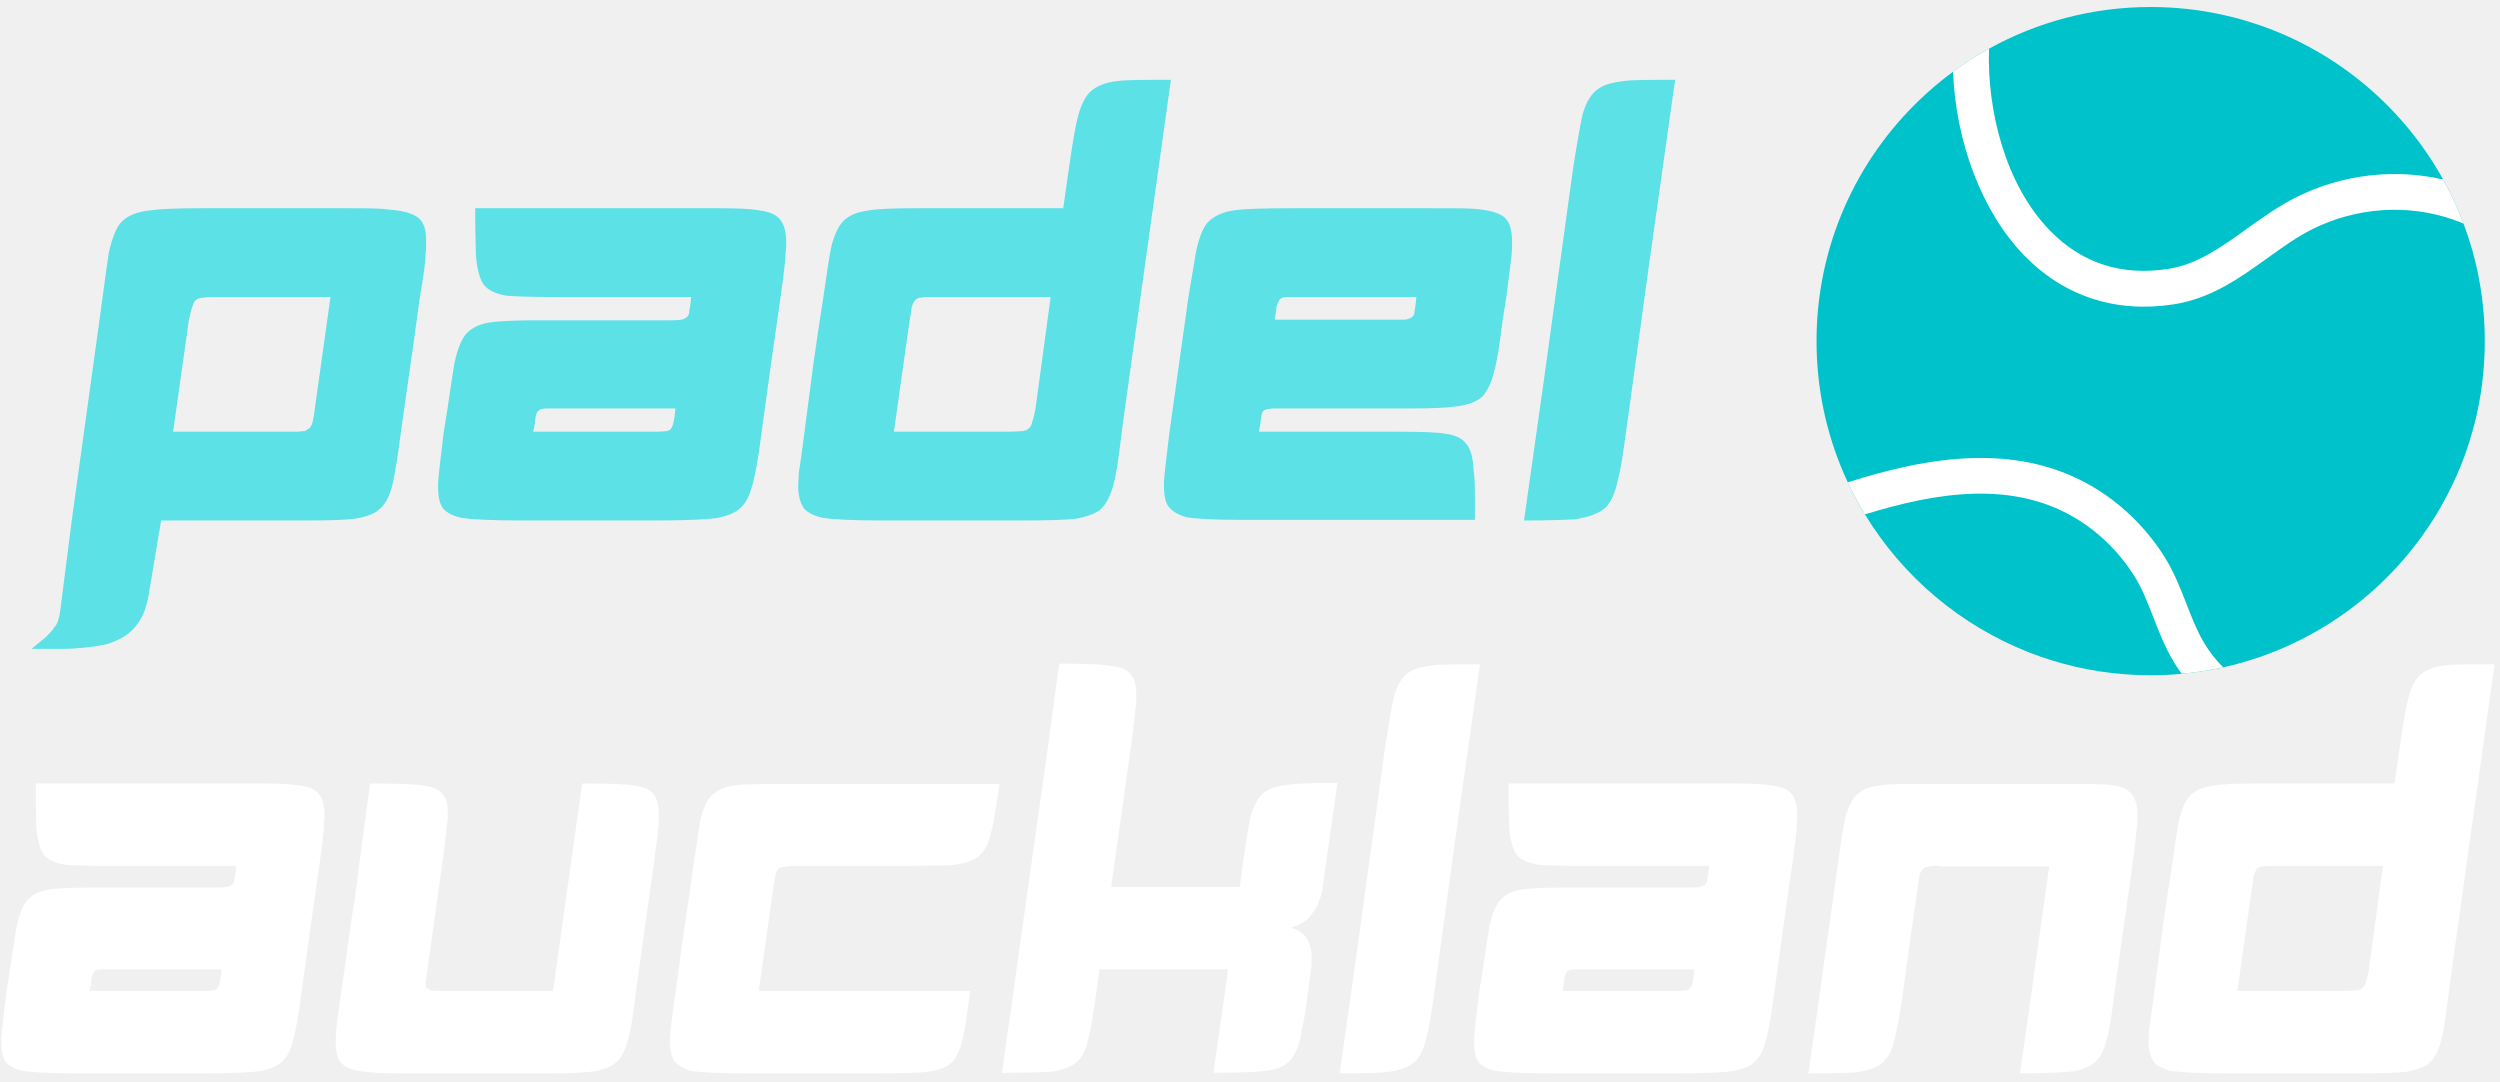
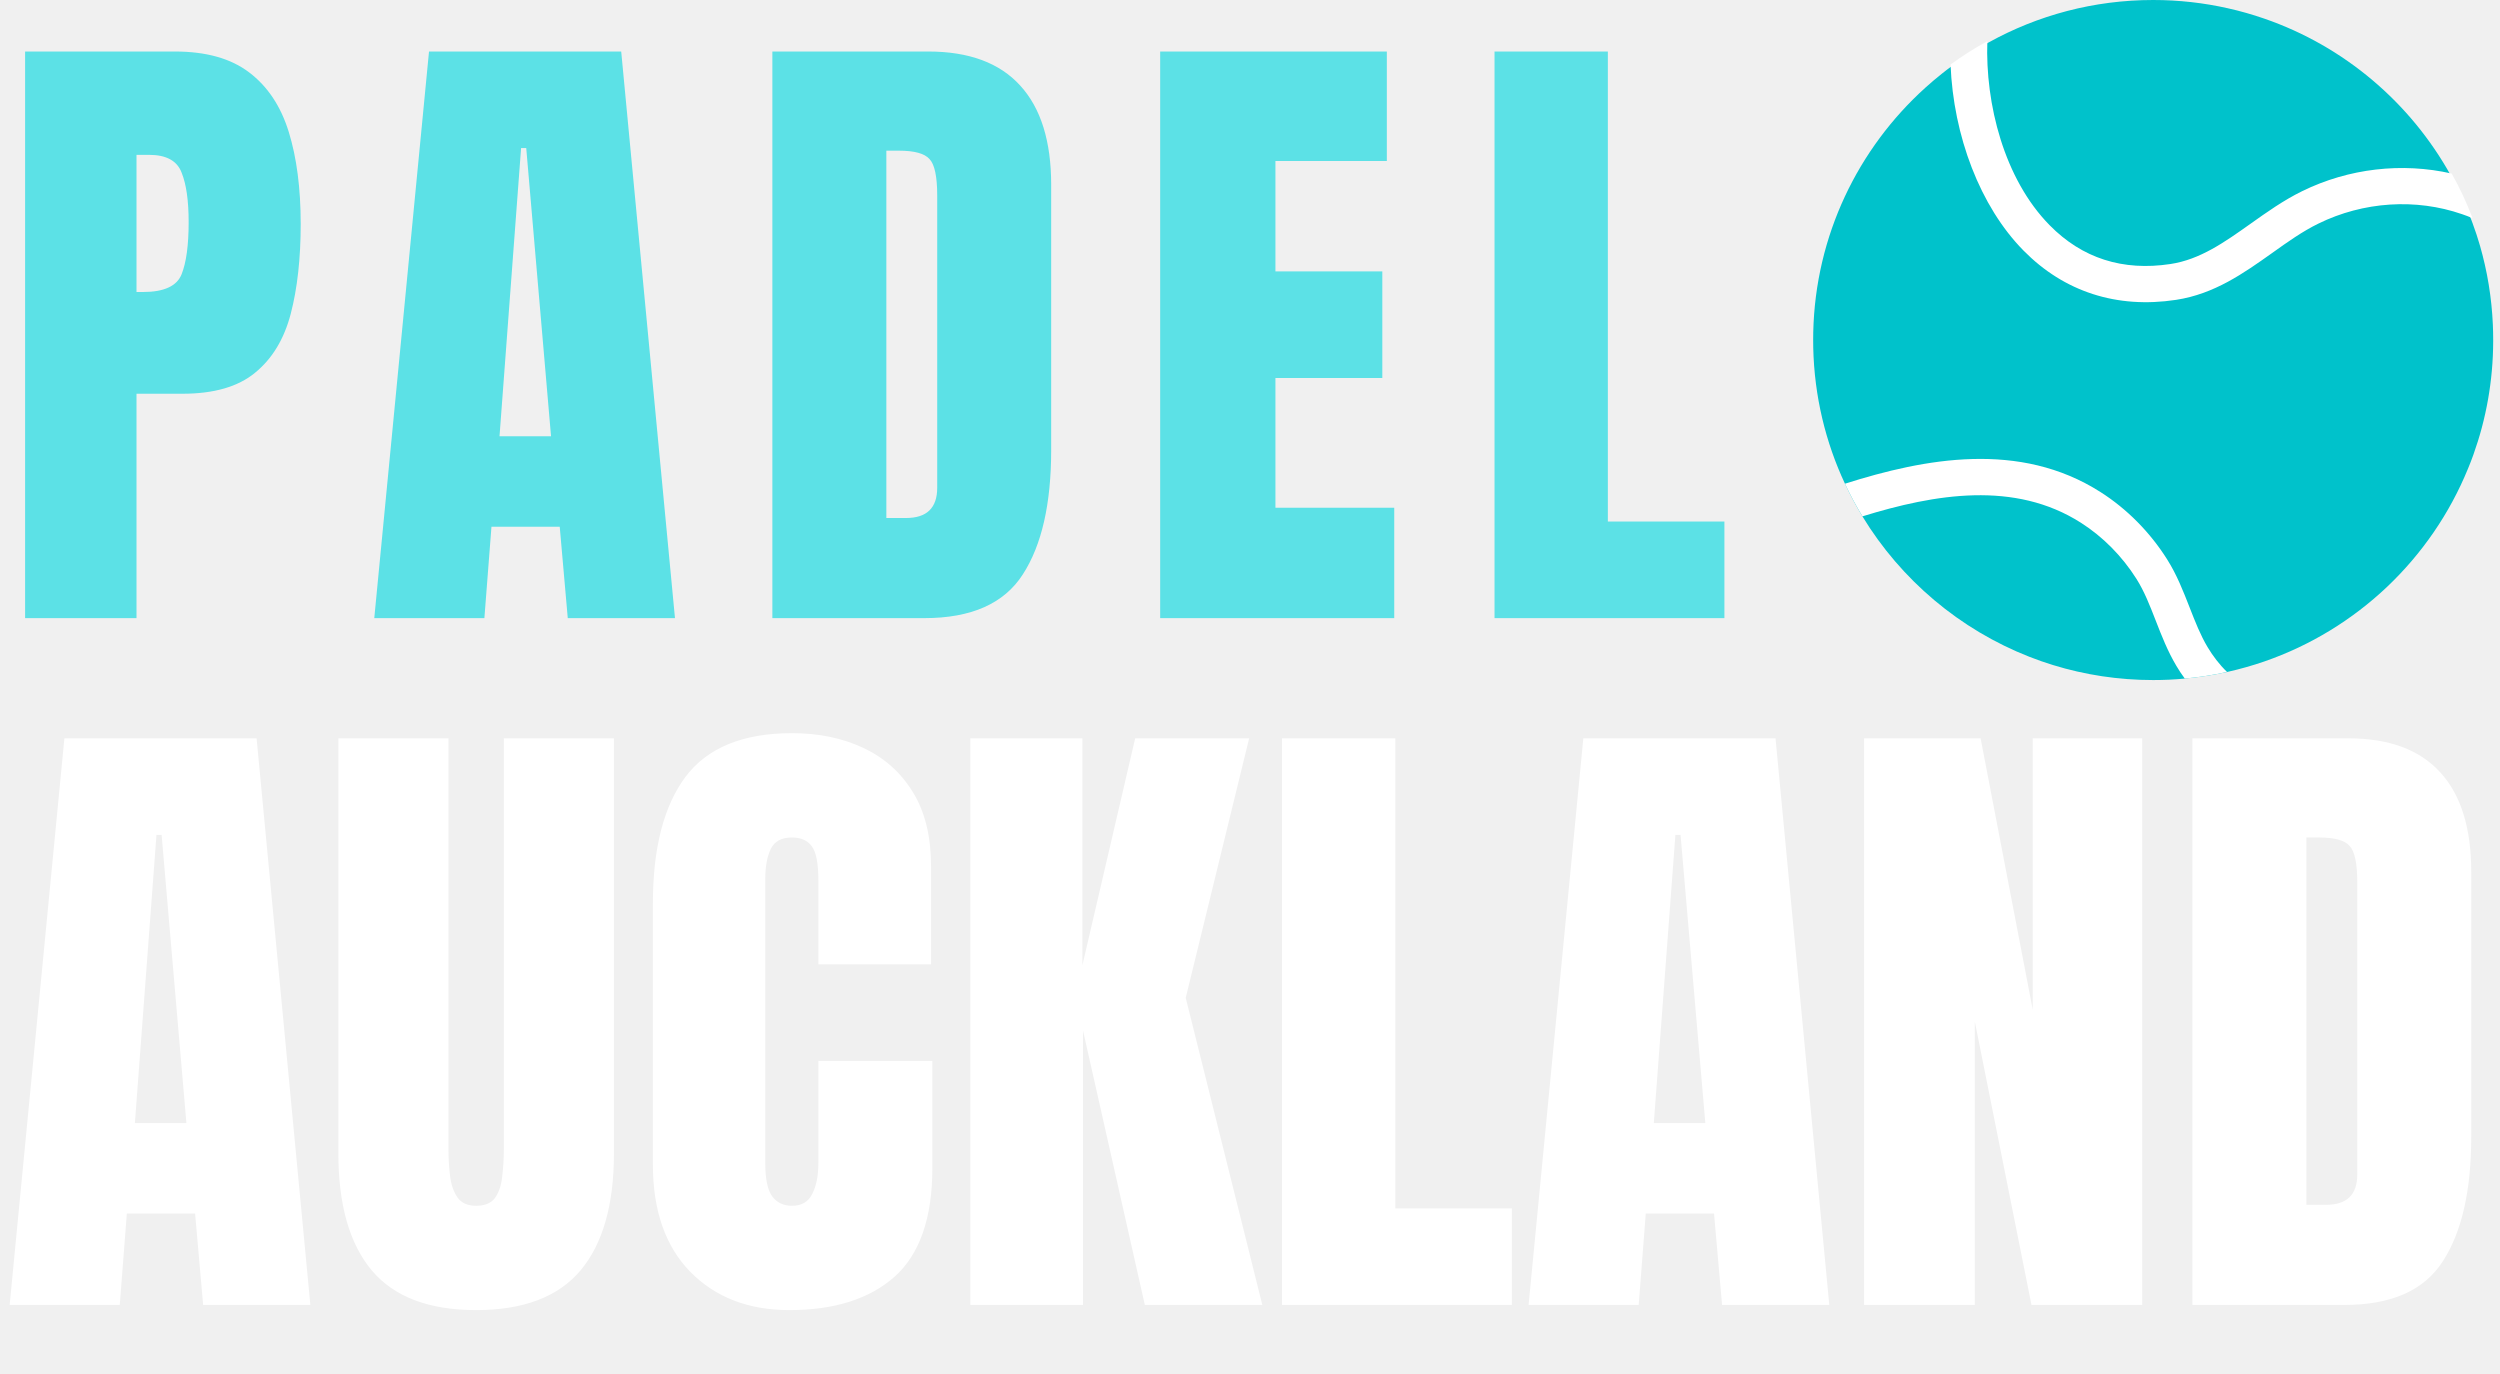
- <svg xmlns="http://www.w3.org/2000/svg" width="275" height="119" viewBox="0 0 275 119" fill="none">
-   <path d="M273.324 37.523C273.324 37.57 273.324 37.613 273.324 37.664C273.312 41.957 272.559 46.078 271.191 49.902C271.008 50.418 270.813 50.922 270.602 51.426C268.613 56.297 265.605 60.645 261.852 64.207C258.09 67.769 253.582 70.539 248.582 72.269C247.301 72.711 245.984 73.086 244.645 73.387C244.613 73.394 244.586 73.398 244.559 73.406C243.062 73.738 241.543 73.977 239.988 74.117C238.871 74.227 237.727 74.277 236.578 74.277C232.816 74.277 229.184 73.715 225.762 72.66C224.895 72.394 224.043 72.098 223.207 71.769C215.652 68.812 209.312 63.438 205.148 56.59C204.457 55.453 203.824 54.277 203.258 53.059C201.16 48.578 199.945 43.602 199.828 38.352C199.824 38.074 199.82 37.805 199.82 37.527C199.82 37.25 199.824 36.98 199.828 36.707C200.055 26.215 204.688 16.805 211.945 10.25C212.523 9.727 213.117 9.223 213.727 8.738C214.094 8.445 214.461 8.164 214.844 7.887C216.102 6.961 217.426 6.113 218.797 5.352C224.07 2.43 230.129 0.77 236.578 0.77C239.344 0.77 242.043 1.078 244.633 1.66C245.98 1.961 247.293 2.336 248.582 2.781C257.215 5.762 264.387 11.867 268.75 19.75C269.613 21.301 270.359 22.918 270.984 24.598C271.031 24.715 271.074 24.832 271.117 24.949V24.953C271.41 25.75 271.676 26.555 271.91 27.375C272.688 30.086 273.16 32.93 273.289 35.855C273.313 36.406 273.324 36.965 273.324 37.523Z" fill="#00C2CB" />
-   <path d="M220.699 67.055C221.457 67.055 221.457 65.871 220.699 65.871C219.941 65.871 219.938 67.055 220.699 67.055Z" fill="#00C2CB" />
-   <path d="M216.641 64.566C217.402 64.566 217.402 63.387 216.641 63.387C215.879 63.387 215.879 64.566 216.641 64.566Z" fill="#00C2CB" />
-   <path d="M220.305 62.34C221.066 62.34 221.066 61.16 220.305 61.16C219.547 61.16 219.547 62.34 220.305 62.34Z" fill="#00C2CB" />
-   <path d="M213.891 59.066C213.848 59.066 213.805 59.066 213.762 59.066C213.453 59.066 213.156 59.34 213.172 59.656C213.187 59.977 213.43 60.25 213.762 60.25C213.805 60.25 213.848 60.25 213.891 60.25C214.199 60.25 214.496 59.977 214.484 59.656C214.469 59.34 214.223 59.066 213.891 59.066Z" fill="#00C2CB" />
-   <path d="M217.426 58.547C218.188 58.547 218.188 57.363 217.426 57.363C216.668 57.363 216.664 58.547 217.426 58.547Z" fill="#00C2CB" />
-   <path d="M209.836 55.926C210.598 55.926 210.598 54.746 209.836 54.746C209.074 54.75 209.074 55.926 209.836 55.926Z" fill="#00C2CB" />
-   <path d="M205.906 52.656C206.668 52.656 206.668 51.477 205.906 51.477C205.148 51.477 205.148 52.656 205.906 52.656Z" fill="#00C2CB" />
-   <path d="M225.277 66.398C226.039 66.398 226.039 65.219 225.277 65.219C224.52 65.219 224.52 66.398 225.277 66.398Z" fill="#00C2CB" />
-   <path d="M223.578 69.406C224.34 69.406 224.34 68.227 223.578 68.227C222.816 68.231 222.816 69.406 223.578 69.406Z" fill="#00C2CB" />
-   <path d="M234.051 71.766C234.809 71.766 234.809 70.582 234.051 70.582C233.289 70.582 233.289 71.766 234.051 71.766Z" fill="#00C2CB" />
-   <path d="M239.547 71.109C240.309 71.109 240.309 69.93 239.547 69.93C238.785 69.93 238.785 71.109 239.547 71.109Z" fill="#00C2CB" />
-   <path d="M243.996 71.898C244.754 71.898 244.754 70.715 243.996 70.715C243.238 70.715 243.234 71.898 243.996 71.898Z" fill="#00C2CB" />
-   <path d="M209.637 58.609C209.637 58.652 209.637 58.695 209.637 58.738C209.637 59.047 209.906 59.344 210.227 59.328C210.547 59.316 210.816 59.07 210.816 58.738C210.816 58.695 210.816 58.652 210.816 58.609C210.816 58.301 210.547 58.004 210.227 58.02C209.906 58.031 209.637 58.277 209.637 58.609Z" fill="#00C2CB" />
-   <path d="M212.91 54.816C212.91 54.859 212.91 54.902 212.91 54.945C212.91 55.254 213.18 55.551 213.5 55.535C213.82 55.52 214.09 55.277 214.09 54.945C214.09 54.902 214.09 54.859 214.09 54.816C214.09 54.508 213.82 54.211 213.5 54.223C213.18 54.238 212.91 54.484 212.91 54.816Z" fill="#00C2CB" />
-   <path d="M203.812 48.336C204.574 48.336 204.574 47.156 203.812 47.156C203.055 47.156 203.055 48.336 203.812 48.336Z" fill="#00C2CB" />
-   <path d="M229.406 67.902C229.406 67.859 229.406 67.816 229.406 67.773C229.406 67.465 229.133 67.168 228.812 67.184C228.492 67.199 228.223 67.441 228.223 67.773C228.223 67.816 228.223 67.859 228.223 67.902C228.223 68.211 228.492 68.508 228.812 68.496C229.133 68.481 229.406 68.231 229.406 67.902Z" fill="#00C2CB" />
-   <path d="M270.984 24.598C270.617 24.438 270.242 24.293 269.867 24.164C264.879 22.414 259.242 22.789 254.41 25.184C252.688 26.035 251.09 27.184 249.41 28.398C246.363 30.582 243.219 32.844 239.09 33.48C232.723 34.457 227.047 32.602 222.684 28.117C218.008 23.324 215.137 15.629 214.836 7.887C216.098 6.957 217.418 6.109 218.793 5.352C218.559 12.152 220.59 20.328 225.5 25.367C228.992 28.957 233.359 30.371 238.488 29.582C241.684 29.098 244.316 27.203 247.109 25.199C248.852 23.949 250.652 22.652 252.664 21.656C257.672 19.176 263.406 18.516 268.746 19.746C269.609 21.301 270.359 22.918 270.984 24.598Z" fill="white" />
-   <path d="M244.555 73.402C243.062 73.734 241.539 73.977 239.988 74.117C239.656 73.668 239.352 73.207 239.082 72.75C238.137 71.164 237.484 69.488 236.855 67.871C236.219 66.234 235.617 64.688 234.762 63.336C233.211 60.883 231.137 58.785 228.754 57.27C221.598 52.711 213.004 54.156 205.145 56.582C204.453 55.445 203.82 54.27 203.254 53.055C211.93 50.305 222.145 48.391 230.867 53.949C233.734 55.773 236.23 58.297 238.082 61.234C239.141 62.91 239.836 64.707 240.516 66.441C241.117 67.977 241.68 69.43 242.461 70.731C243.02 71.664 243.73 72.606 244.555 73.402Z" fill="white" />
-   <path d="M16.342 65.495L17.724 57.253H33.861C36.424 57.253 38.154 57.183 39.123 57.046C40.369 56.839 41.267 56.491 41.822 55.937C42.517 55.316 43.002 54.276 43.279 52.819C43.486 51.851 43.763 50.12 44.107 47.487C45.287 39.249 45.978 34.331 46.185 32.671C46.603 30.316 46.81 28.792 46.81 27.96C46.877 27.409 46.877 26.991 46.877 26.648C46.877 25.816 46.81 25.124 46.533 24.636C46.115 23.667 44.803 23.183 42.654 23.046C41.822 22.905 40.232 22.905 37.877 22.905H22.295C19.596 22.905 17.724 22.976 16.756 23.112C15.095 23.253 13.916 23.737 13.224 24.569C12.74 25.191 12.322 26.23 11.978 27.753C11.838 28.585 11.631 30.179 11.287 32.671L10.939 35.233L7.892 57.253L6.646 67.019C6.576 67.569 6.506 67.917 6.439 68.124C6.369 68.401 6.228 68.749 5.955 69.026C5.814 69.304 5.537 69.577 5.123 69.995C4.845 70.272 4.291 70.687 3.459 71.378H6.783C7.752 71.378 8.584 71.312 9.275 71.241C10.384 71.101 11.287 71.034 12.049 70.757C12.877 70.48 13.502 70.132 13.986 69.788C14.748 69.234 15.303 68.472 15.717 67.64C15.994 67.019 16.201 66.323 16.342 65.495ZM19.041 47.487L20.771 35.233C20.912 34.538 21.049 34.054 21.119 33.847C21.256 33.433 21.326 33.226 21.463 33.085C21.674 32.878 22.017 32.741 22.435 32.741C22.713 32.671 23.197 32.671 23.959 32.671H36.353L34.623 44.995C34.553 45.62 34.482 46.034 34.412 46.312C34.346 46.659 34.205 46.937 33.998 47.144C33.861 47.214 33.721 47.28 33.513 47.421C33.377 47.421 33.166 47.421 32.888 47.487H19.041Z" fill="#5CE1E6" />
-   <path d="M79.079 22.905H52.278V24.085C52.278 25.886 52.349 27.269 52.349 28.101C52.485 29.624 52.763 30.663 53.181 31.284C53.665 31.909 54.493 32.323 55.743 32.53C56.571 32.601 58.302 32.671 60.798 32.671H76.032C75.962 33.433 75.892 33.917 75.821 34.194C75.821 34.472 75.755 34.679 75.614 34.816C75.478 34.956 75.27 35.093 74.993 35.163C74.853 35.163 74.439 35.233 73.884 35.233H59.411C56.849 35.233 55.048 35.3 54.079 35.441C52.903 35.577 52.001 35.995 51.38 36.616C50.825 37.171 50.341 38.28 49.993 39.941C49.856 40.773 49.579 42.433 49.231 44.929L48.817 47.487C48.47 50.261 48.263 52.128 48.192 53.097V53.515C48.192 54.62 48.333 55.382 48.747 55.937C49.161 56.421 49.856 56.769 50.825 56.976C51.794 57.116 53.942 57.253 57.267 57.253H72.29C75.755 57.253 77.97 57.116 78.939 56.976C79.907 56.769 80.669 56.491 81.224 56.077C81.849 55.593 82.333 54.831 82.61 53.858C82.954 52.89 83.372 50.812 83.786 47.487L84.755 40.425L85.864 32.671C86.212 30.179 86.419 28.515 86.419 27.683C86.489 27.269 86.489 26.991 86.489 26.714C86.489 25.261 86.142 24.292 85.45 23.808C85.032 23.46 84.341 23.253 83.372 23.112C82.54 22.976 81.087 22.905 79.079 22.905ZM60.657 44.929H74.298C74.231 45.691 74.161 46.175 74.091 46.452C74.024 46.726 73.954 47.003 73.814 47.144C73.747 47.28 73.606 47.351 73.329 47.421C73.192 47.421 72.774 47.487 72.224 47.487H58.649C58.79 46.937 58.856 46.519 58.856 46.312C58.927 45.757 58.997 45.413 59.134 45.273C59.274 45.136 59.411 44.995 59.618 44.995C59.759 44.929 60.103 44.929 60.657 44.929Z" fill="#5CE1E6" />
-   <path d="M117.579 18.542L116.954 22.905H100.821C98.188 22.905 96.321 22.976 95.352 23.183C94.243 23.323 93.341 23.737 92.79 24.292C92.235 24.847 91.817 25.745 91.473 26.991C91.266 27.894 90.989 29.761 90.571 32.671C90.294 34.331 89.95 36.757 89.466 40.081C89.047 43.405 88.704 45.827 88.497 47.487C88.219 49.706 88.008 51.159 87.872 51.991C87.872 52.546 87.801 53.097 87.801 53.515C87.801 54.62 88.079 55.452 88.497 56.007C88.911 56.421 89.602 56.769 90.571 56.976C91.544 57.116 93.618 57.253 96.805 57.253H112.317C115.43 57.253 117.508 57.183 118.477 57.046C119.516 56.839 120.278 56.562 120.833 56.214C121.594 55.659 122.149 54.62 122.497 53.237C122.774 52.335 123.048 50.398 123.395 47.487L123.743 44.929L128.798 8.78C125.821 8.78 123.88 8.78 122.911 8.917C121.594 9.058 120.626 9.472 120.001 10.026C119.45 10.511 118.965 11.409 118.618 12.659C118.34 13.628 117.993 15.566 117.579 18.542ZM102.758 32.671H115.571L113.907 44.929C113.77 45.62 113.7 46.034 113.563 46.312C113.493 46.726 113.356 47.003 113.145 47.144C113.008 47.28 112.801 47.351 112.524 47.421C112.247 47.421 111.692 47.487 110.723 47.487H98.329L100.059 35.233C100.196 34.538 100.266 34.054 100.266 33.847C100.407 33.433 100.473 33.226 100.614 33.085C100.751 32.878 101.028 32.741 101.305 32.741C101.583 32.671 102.067 32.671 102.758 32.671Z" fill="#5CE1E6" />
-   <path d="M142.162 22.905C138.975 22.905 136.897 22.976 135.928 23.112C134.682 23.253 133.713 23.667 133.022 24.292C132.397 24.847 131.912 26.023 131.565 27.683C131.428 28.515 131.151 30.108 130.737 32.601L128.658 47.421C128.311 50.191 128.104 51.991 128.033 52.96V53.444C128.033 54.413 128.174 55.105 128.451 55.593C128.865 56.214 129.557 56.628 130.526 56.905C131.498 57.046 133.299 57.183 136.069 57.183H162.244V56.077C162.244 53.999 162.244 52.612 162.104 51.784C162.033 50.261 161.756 49.288 161.205 48.737C160.787 48.183 160.026 47.835 158.92 47.698C158.158 47.558 156.424 47.487 153.725 47.487H138.49C138.631 46.726 138.697 46.241 138.697 46.034C138.768 45.62 138.838 45.343 138.975 45.202C139.115 45.066 139.322 44.995 139.529 44.995C139.737 44.929 140.084 44.929 140.569 44.929H155.112C157.533 44.929 159.197 44.858 160.096 44.718C161.483 44.581 162.451 44.167 163.072 43.612C163.627 42.987 164.112 42.019 164.389 40.702C164.666 39.804 164.944 38.003 165.291 35.233L165.705 32.601C165.983 30.386 166.19 28.933 166.26 28.171C166.33 27.546 166.33 27.062 166.33 26.648C166.33 25.261 166.053 24.292 165.358 23.808C164.807 23.39 163.768 23.112 162.244 22.976C161.412 22.905 159.748 22.905 157.256 22.905H142.162ZM142.299 32.671H155.803C155.733 33.433 155.662 33.987 155.596 34.265C155.596 34.538 155.526 34.679 155.389 34.816C155.248 34.956 154.971 35.093 154.557 35.163H140.221C140.362 34.331 140.428 33.847 140.428 33.64C140.569 33.362 140.639 33.155 140.705 33.015C140.846 32.878 140.983 32.741 141.123 32.741C141.26 32.671 141.678 32.671 142.299 32.671Z" fill="#5CE1E6" />
-   <path d="M184.262 8.78C181.493 8.78 179.552 8.78 178.583 8.917C177.477 9.058 176.575 9.265 175.954 9.679C175.122 10.163 174.497 11.136 174.083 12.589C173.876 13.487 173.528 15.429 173.044 18.476L169.79 42.089L167.641 57.253C170.411 57.253 172.282 57.183 173.18 57.116C174.845 56.905 176.02 56.421 176.716 55.73C177.266 55.105 177.684 54.136 177.962 52.819C178.239 51.851 178.512 50.12 178.86 47.558L181.286 29.901L184.262 8.78Z" fill="#5CE1E6" />
-   <path d="M28.816 86.183H3.938V87.277C3.938 88.945 4 90.234 4 91.004C4.129 92.418 4.387 93.382 4.773 93.961C5.223 94.539 5.992 94.925 7.152 95.117C7.922 95.183 9.527 95.246 11.844 95.246H25.988C25.922 95.953 25.859 96.406 25.793 96.66C25.793 96.918 25.73 97.113 25.602 97.242C25.473 97.367 25.281 97.496 25.023 97.562C24.895 97.562 24.508 97.625 23.996 97.625H10.559C8.18 97.625 6.508 97.691 5.609 97.82C4.516 97.949 3.68 98.332 3.102 98.91C2.586 99.425 2.137 100.453 1.812 101.996C1.688 102.769 1.43 104.312 1.105 106.625L0.723 109.004C0.398 111.578 0.207 113.312 0.145 114.215V114.597C0.145 115.629 0.27 116.336 0.656 116.847C1.043 117.3 1.688 117.621 2.586 117.812C3.484 117.941 5.48 118.07 8.566 118.07H22.516C25.73 118.07 27.789 117.941 28.688 117.812C29.586 117.621 30.293 117.363 30.809 116.976C31.387 116.527 31.836 115.82 32.094 114.922C32.418 114.019 32.801 112.09 33.188 109.004L34.09 102.449L35.117 95.246C35.438 92.933 35.633 91.39 35.633 90.617C35.695 90.234 35.695 89.976 35.695 89.718C35.695 88.367 35.375 87.468 34.73 87.019C34.344 86.695 33.703 86.504 32.801 86.375C32.031 86.246 30.68 86.183 28.816 86.183ZM11.715 106.625H24.379C24.316 107.332 24.25 107.785 24.188 108.043C24.125 108.297 24.059 108.554 23.93 108.683C23.867 108.812 23.738 108.875 23.48 108.941C23.352 108.941 22.965 109.004 22.453 109.004H9.852C9.98 108.492 10.043 108.105 10.043 107.914C10.109 107.398 10.172 107.078 10.301 106.949C10.43 106.82 10.559 106.691 10.75 106.691C10.879 106.625 11.199 106.625 11.715 106.625Z" fill="white" />
-   <path d="M40.711 86.183L39.488 95.246C39.359 96.406 39.101 98.461 38.586 101.675C38.136 104.828 37.816 107.269 37.558 109.004C37.238 111.062 37.042 112.543 36.98 113.312C36.98 113.761 36.917 114.215 36.917 114.597C36.917 115.371 37.042 116.011 37.238 116.527C37.625 117.172 38.332 117.621 39.488 117.812C40.324 117.941 41.8 118.07 43.988 118.07H60.961C63.211 118.07 64.754 117.941 65.589 117.812C66.812 117.554 67.71 117.105 68.226 116.398C68.609 115.82 68.996 114.922 69.254 113.699C69.445 112.863 69.703 111.32 69.96 109.004L71.89 95.246C72.21 92.867 72.406 91.324 72.468 90.554V89.718C72.468 88.82 72.339 88.109 72.082 87.66C71.761 87.019 71.054 86.566 69.898 86.441C69.062 86.246 67.132 86.183 64.046 86.183L62.761 95.246L60.832 109.004H48.937C48.101 109.004 47.589 109.004 47.332 108.941C47.136 108.812 47.011 108.75 46.882 108.621C46.882 108.492 46.816 108.234 46.816 107.976C46.882 107.718 46.945 107.332 47.011 106.691L48.617 95.246C48.937 92.804 49.132 91.324 49.132 90.812C49.261 90.297 49.261 89.847 49.261 89.461C49.261 88.562 49.132 87.918 48.808 87.531C48.425 86.89 47.589 86.504 46.238 86.375C45.402 86.246 43.539 86.183 40.711 86.183Z" fill="white" />
-   <path d="M85.778 86.246C83.461 86.246 81.856 86.246 80.953 86.375C79.797 86.504 78.961 86.89 78.383 87.402C77.805 87.918 77.356 88.882 77.031 90.234C76.903 91.004 76.649 92.675 76.262 95.246C76.195 95.761 75.942 97.691 75.426 101.16C74.91 104.57 74.59 107.207 74.332 109.004C73.945 111.578 73.754 113.25 73.692 114.148V114.597C73.692 115.5 73.883 116.207 74.141 116.656C74.528 117.172 75.168 117.554 76.07 117.812C76.969 117.941 78.961 118.07 82.047 118.07H96.449C99.086 118.07 100.82 118.008 101.656 117.941C102.942 117.812 103.906 117.492 104.484 117.043C105.129 116.527 105.578 115.629 105.836 114.468C106.094 113.57 106.348 111.769 106.734 109.004H83.461L85.07 97.625C85.199 96.984 85.262 96.531 85.262 96.34C85.391 95.953 85.52 95.699 85.649 95.57C85.778 95.441 85.969 95.375 86.227 95.375C86.484 95.246 87.125 95.246 88.028 95.246H99.535C101.977 95.246 103.586 95.183 104.422 95.183C105.965 95.054 107.121 94.668 107.762 94.09C108.344 93.574 108.793 92.675 109.051 91.453C109.305 90.554 109.563 88.82 109.949 86.246H85.778Z" fill="white" />
-   <path d="M116.504 73.004L115.286 82.066L114.708 86.183L113.418 95.246L113.098 97.562L111.813 106.625L111.493 109.004L110.208 118.008C113.036 118.008 114.899 117.941 115.797 117.879C117.215 117.621 118.176 117.172 118.758 116.527C119.27 115.883 119.59 114.984 119.848 113.699C120.043 112.863 120.301 111.32 120.622 109.004L120.942 106.625H135.086L134.766 109.004L133.477 118.008C136.887 118.008 139.071 117.879 139.973 117.683C141.067 117.425 141.836 116.914 142.286 116.14C142.672 115.5 142.993 114.597 143.188 113.379C143.379 112.605 143.637 111.129 143.895 109.004L144.215 106.625C144.278 106.175 144.278 105.789 144.278 105.406C144.278 104.761 144.215 104.246 144.024 103.797C143.829 103.285 143.571 102.898 143.188 102.64C142.93 102.383 142.543 102.191 142.028 102.062C142.61 101.871 143.122 101.613 143.508 101.355C143.895 101.097 144.153 100.777 144.407 100.39C144.731 100.004 144.985 99.554 145.114 99.039C145.309 98.59 145.438 98.074 145.501 97.562L147.11 86.117C144.407 86.117 142.61 86.183 141.708 86.312C140.551 86.441 139.715 86.695 139.071 87.148C138.43 87.66 137.915 88.562 137.528 89.976C137.336 90.812 137.079 92.547 136.692 95.183L136.372 97.562H122.227L122.551 95.246L123.836 86.183L124.415 82.066C124.672 80.269 124.801 78.98 124.864 78.34C124.993 77.566 124.993 76.988 124.993 76.539C124.993 75.511 124.864 74.804 124.477 74.351C124.157 73.773 123.45 73.39 122.293 73.261C121.458 73.066 119.528 73.004 116.504 73.004Z" fill="white" />
-   <path d="M162.796 73.066C160.222 73.066 158.421 73.066 157.523 73.195C156.495 73.324 155.66 73.515 155.081 73.902C154.308 74.351 153.73 75.254 153.343 76.601C153.152 77.437 152.831 79.238 152.378 82.066L149.359 103.992L147.367 118.07C149.937 118.07 151.671 118.008 152.507 117.941C154.05 117.75 155.144 117.3 155.788 116.656C156.3 116.078 156.687 115.175 156.945 113.957C157.202 113.054 157.46 111.449 157.781 109.07L160.031 92.675L162.796 73.066Z" fill="white" />
-   <path d="M190.824 86.183H165.945V87.277C165.945 88.945 166.008 90.234 166.008 91.004C166.137 92.418 166.395 93.382 166.781 93.961C167.231 94.539 168 94.925 169.16 95.117C169.93 95.183 171.535 95.246 173.852 95.246H187.996C187.93 95.953 187.867 96.406 187.801 96.66C187.801 96.918 187.738 97.113 187.61 97.242C187.481 97.367 187.289 97.496 187.031 97.562C186.903 97.562 186.516 97.625 186.004 97.625H172.567C170.188 97.625 168.516 97.691 167.617 97.82C166.524 97.949 165.688 98.332 165.11 98.91C164.594 99.425 164.145 100.453 163.82 101.996C163.695 102.769 163.438 104.312 163.113 106.625L162.731 109.004C162.406 111.578 162.215 113.312 162.153 114.215V114.597C162.153 115.629 162.278 116.336 162.664 116.847C163.051 117.3 163.695 117.621 164.594 117.812C165.492 117.941 167.488 118.07 170.574 118.07H184.524C187.738 118.07 189.797 117.941 190.695 117.812C191.594 117.621 192.301 117.363 192.817 116.976C193.395 116.527 193.844 115.82 194.102 114.922C194.426 114.019 194.809 112.09 195.195 109.004L196.098 102.449L197.125 95.246C197.445 92.933 197.641 91.39 197.641 90.617C197.703 90.234 197.703 89.976 197.703 89.718C197.703 88.367 197.383 87.468 196.738 87.019C196.352 86.695 195.711 86.504 194.809 86.375C194.039 86.246 192.688 86.183 190.824 86.183ZM173.723 106.625H186.387C186.324 107.332 186.258 107.785 186.195 108.043C186.133 108.297 186.067 108.554 185.938 108.683C185.875 108.812 185.746 108.875 185.488 108.941C185.36 108.941 184.973 109.004 184.461 109.004H171.86C171.988 108.492 172.051 108.105 172.051 107.914C172.117 107.398 172.18 107.078 172.309 106.949C172.438 106.82 172.567 106.691 172.758 106.691C172.887 106.625 173.207 106.625 173.723 106.625Z" fill="white" />
-   <path d="M202.136 95.312L201.816 97.625L200.531 106.691L200.211 109.07L198.926 118.07C201.687 118.07 203.488 118.008 204.324 117.941C205.48 117.75 206.383 117.425 206.894 117.043C207.539 116.527 208.054 115.758 208.308 114.664C208.566 113.761 208.953 111.898 209.34 109.07L209.66 106.691L210.945 97.625C211.074 96.918 211.14 96.468 211.14 96.277C211.269 95.89 211.461 95.632 211.59 95.504C211.781 95.375 211.976 95.312 212.23 95.312C212.359 95.246 212.554 95.246 212.746 95.246C213.004 95.246 213.324 95.246 213.648 95.312H225.41L225.09 97.625L223.804 106.691L223.484 109.07L222.195 118.07C225.347 118.07 227.406 117.941 228.304 117.812C229.398 117.554 230.168 117.172 230.683 116.59C231.199 116.078 231.519 115.242 231.777 114.215C232.035 113.379 232.289 111.64 232.613 109.07L232.933 106.691L234.219 97.625L234.539 95.312C234.926 92.484 235.121 90.617 235.121 89.781V89.332C235.054 88.238 234.734 87.468 234.219 87.082C233.832 86.695 233.191 86.504 232.355 86.375C231.582 86.246 230.363 86.246 228.625 86.246H210.562C208.89 86.246 207.668 86.246 206.894 86.375C205.867 86.504 205.097 86.761 204.582 87.148C203.937 87.597 203.426 88.433 203.039 89.652C202.847 90.488 202.523 92.355 202.136 95.312Z" fill="white" />
-   <path d="M263.987 82.132L263.409 86.183H248.428C245.983 86.183 244.249 86.246 243.35 86.441C242.319 86.566 241.483 86.953 240.971 87.468C240.456 87.984 240.069 88.82 239.749 89.976C239.553 90.812 239.3 92.547 238.913 95.246C238.655 96.789 238.335 99.039 237.885 102.125C237.499 105.211 237.178 107.461 236.983 109.004C236.725 111.062 236.534 112.414 236.405 113.183C236.405 113.699 236.343 114.215 236.343 114.597C236.343 115.629 236.596 116.398 236.983 116.914C237.37 117.3 238.01 117.621 238.913 117.812C239.811 117.941 241.741 118.07 244.698 118.07H259.1C261.991 118.07 263.921 118.008 264.823 117.879C265.784 117.683 266.491 117.425 267.007 117.105C267.714 116.59 268.229 115.629 268.55 114.34C268.807 113.504 269.065 111.707 269.385 109.004L269.706 106.625L274.401 73.066C271.635 73.066 269.835 73.066 268.936 73.195C267.714 73.324 266.815 73.711 266.237 74.222C265.721 74.675 265.272 75.511 264.948 76.668C264.694 77.566 264.37 79.367 263.987 82.132ZM250.229 95.246H262.12L260.577 106.625C260.448 107.269 260.385 107.656 260.257 107.914C260.194 108.297 260.065 108.554 259.87 108.683C259.741 108.812 259.55 108.875 259.292 108.941C259.034 108.941 258.522 109.004 257.62 109.004H246.112L247.721 97.625C247.85 96.984 247.913 96.531 247.913 96.34C248.042 95.953 248.104 95.761 248.233 95.632C248.362 95.441 248.62 95.312 248.878 95.312C249.135 95.246 249.585 95.246 250.229 95.246Z" fill="white" />
+ <svg xmlns="http://www.w3.org/2000/svg" width="182" height="100" viewBox="0 0 182 100" fill="none">
+   <path d="M181.504 24.754C181.504 24.785 181.504 24.814 181.504 24.849C181.496 27.74 180.988 30.515 180.067 33.091C179.944 33.438 179.812 33.778 179.67 34.117C178.331 37.398 176.305 40.326 173.777 42.725C171.243 45.125 168.207 46.99 164.84 48.156C163.977 48.453 163.09 48.705 162.188 48.908C162.167 48.913 162.149 48.916 162.13 48.921C161.123 49.145 160.099 49.305 159.052 49.4C158.3 49.474 157.529 49.508 156.755 49.508C154.222 49.508 151.775 49.129 149.47 48.419C148.886 48.24 148.313 48.04 147.75 47.819C142.662 45.827 138.392 42.207 135.587 37.595C135.122 36.83 134.695 36.038 134.314 35.217C132.901 32.199 132.083 28.848 132.004 25.312C132.001 25.125 131.999 24.943 131.999 24.756C131.999 24.57 132.001 24.388 132.004 24.204C132.157 17.137 135.277 10.8 140.165 6.385C140.554 6.033 140.954 5.693 141.365 5.367C141.612 5.17 141.859 4.98 142.117 4.793C142.964 4.17 143.856 3.599 144.78 3.086C148.331 1.118 152.412 0 156.755 0C158.618 0 160.436 0.208 162.18 0.6C163.088 0.802 163.972 1.055 164.84 1.355C170.654 3.362 175.484 7.474 178.423 12.783C179.005 13.828 179.507 14.917 179.928 16.048C179.96 16.127 179.989 16.206 180.017 16.285V16.288C180.215 16.824 180.394 17.366 180.552 17.919C181.075 19.745 181.393 21.66 181.48 23.631C181.496 24.002 181.504 24.378 181.504 24.754Z" fill="#00C2CB" />
+   <path d="M143.5 43C144.167 43 144.167 42 143.5 42C142.833 42 142.833 43 143.5 43Z" fill="#00C2CB" />
+   <path d="M141.548 39C141.515 39 141.482 39 141.45 39C141.215 39 140.989 39.231 141 39.498C141.012 39.769 141.197 40 141.45 40C141.482 40 141.515 40 141.548 40C141.783 40 142.009 39.769 142 39.498C141.988 39.231 141.8 39 141.548 39Z" fill="#00C2CB" />
+   <path d="M143.499 39C144.167 39 144.167 38 143.499 38C142.835 38 142.832 39 143.499 39Z" fill="#00C2CB" />
+   <path d="M138.5 37C139.167 37 139.167 36 138.5 36C137.833 36.003 137.833 37 138.5 37Z" fill="#00C2CB" />
+   <path d="M141 36.452C141 36.485 141 36.518 141 36.55C141 36.785 141.228 37.011 141.5 37C141.772 36.988 142 36.803 142 36.55C142 36.518 142 36.485 142 36.452C142 36.217 141.772 35.991 141.5 36C141.228 36.012 141 36.2 141 36.452Z" fill="#00C2CB" />
+   <path d="M134.499 32C135.167 32 135.167 31 134.499 31C133.834 31 133.834 32 134.499 32Z" fill="#00C2CB" />
+   <path d="M180 15.884C179.751 15.777 179.498 15.68 179.244 15.594C175.868 14.422 172.053 14.673 168.783 16.276C167.617 16.846 166.536 17.615 165.399 18.428C163.337 19.89 161.209 21.404 158.414 21.83C154.105 22.484 150.264 21.242 147.311 18.24C144.147 15.031 142.204 9.88 142 4.697C142.854 4.075 143.747 3.507 144.678 3C144.519 7.553 145.894 13.026 149.217 16.399C151.581 18.802 154.536 19.749 158.007 19.221C160.17 18.896 161.952 17.628 163.842 16.287C165.021 15.45 166.24 14.582 167.601 13.915C170.99 12.254 174.871 11.812 178.485 12.636C179.069 13.677 179.577 14.759 180 15.884Z" fill="white" />
+   <path d="M162.128 48.919C161.123 49.142 160.096 49.305 159.052 49.4C158.828 49.097 158.623 48.787 158.442 48.479C157.805 47.411 157.366 46.282 156.942 45.193C156.513 44.091 156.108 43.049 155.532 42.139C154.487 40.486 153.09 39.074 151.486 38.053C146.666 34.983 140.878 35.956 135.585 37.59C135.119 36.824 134.693 36.032 134.311 35.214C140.154 33.362 147.034 32.073 152.909 35.817C154.84 37.045 156.521 38.745 157.768 40.723C158.481 41.852 158.949 43.062 159.407 44.23C159.812 45.264 160.191 46.243 160.717 47.119C161.094 47.748 161.572 48.382 162.128 48.919Z" fill="white" />
+   <path d="M1.828 45V3.75H12.727C15.008 3.75 16.812 4.258 18.141 5.273C19.484 6.289 20.445 7.734 21.023 9.609C21.602 11.484 21.891 13.719 21.891 16.312C21.891 18.812 21.648 20.992 21.164 22.852C20.68 24.695 19.812 26.125 18.562 27.141C17.328 28.156 15.57 28.664 13.289 28.664H9.938V45H1.828ZM9.938 21.258H10.406C11.938 21.258 12.875 20.828 13.219 19.969C13.562 19.109 13.734 17.844 13.734 16.172C13.734 14.609 13.562 13.406 13.219 12.562C12.891 11.703 12.102 11.273 10.852 11.273H9.938V21.258ZM27.247 45L31.232 3.75H45.224L49.138 45H41.333L40.748 38.344H35.779L35.263 45H27.247ZM36.365 31.758H40.115L38.31 10.781H37.935L36.365 31.758ZM56.229 45V3.75H67.573C70.542 3.75 72.776 4.578 74.276 6.234C75.776 7.875 76.526 10.281 76.526 13.453V32.766C76.526 36.672 75.839 39.688 74.464 41.812C73.104 43.938 70.714 45 67.292 45H56.229ZM64.526 37.711H65.956C67.472 37.711 68.229 36.977 68.229 35.508V14.227C68.229 12.852 68.042 11.969 67.667 11.578C67.308 11.172 66.565 10.969 65.44 10.969H64.526V37.711ZM84.461 45V3.75H100.961V11.719H92.852V19.758H100.633V27.516H92.852V36.961H101.5V45H84.461ZM108.802 45V3.75H117.052V37.969H125.537V45H108.802Z" fill="#5CE1E6" />
+   <path d="M0.703 95L4.688 53.75H18.68L22.594 95H14.789L14.203 88.344H9.234L8.719 95H0.703ZM9.82 81.758H13.57L11.766 60.781H11.391L9.82 81.758ZM34.664 95.375C31.227 95.375 28.695 94.414 27.07 92.492C25.445 90.555 24.633 87.711 24.633 83.961V53.75H32.648V83.633C32.648 84.32 32.688 84.984 32.766 85.625C32.844 86.25 33.023 86.766 33.305 87.172C33.586 87.578 34.039 87.781 34.664 87.781C35.305 87.781 35.766 87.586 36.047 87.195C36.328 86.789 36.5 86.266 36.562 85.625C36.641 84.984 36.68 84.32 36.68 83.633V53.75H44.695V83.961C44.695 87.711 43.883 90.555 42.258 92.492C40.633 94.414 38.102 95.375 34.664 95.375ZM57.469 95.375C54.484 95.375 52.078 94.445 50.25 92.586C48.438 90.727 47.531 88.125 47.531 84.781V65.75C47.531 61.75 48.32 58.688 49.898 56.562C51.492 54.438 54.078 53.375 57.656 53.375C59.609 53.375 61.344 53.734 62.859 54.453C64.391 55.172 65.594 56.25 66.469 57.688C67.344 59.109 67.781 60.906 67.781 63.078V70.203H59.578V64.109C59.578 62.875 59.422 62.047 59.109 61.625C58.797 61.188 58.312 60.969 57.656 60.969C56.891 60.969 56.375 61.25 56.109 61.812C55.844 62.359 55.711 63.094 55.711 64.016V84.664C55.711 85.805 55.875 86.609 56.203 87.078C56.547 87.547 57.031 87.781 57.656 87.781C58.359 87.781 58.852 87.492 59.133 86.914C59.43 86.336 59.578 85.586 59.578 84.664V77.234H67.875V85.039C67.875 88.664 66.961 91.297 65.133 92.938C63.305 94.562 60.75 95.375 57.469 95.375ZM70.641 95V53.75H78.797V70.273L82.641 53.75H90.938L86.32 72.641L91.898 95H83.344L78.844 75.031V95H70.641ZM93.328 95V53.75H101.578V87.969H110.062V95H93.328ZM111.281 95L115.266 53.75H129.258L133.172 95H125.367L124.781 88.344H119.812L119.297 95H111.281ZM120.398 81.758H124.148L122.344 60.781H121.969L120.398 81.758ZM135.703 95V53.75H144.188L147.984 73.508V53.75H155.953V95H147.891L143.766 74.375V95H135.703ZM159.609 95V53.75H170.953C173.922 53.75 176.156 54.578 177.656 56.234C179.156 57.875 179.906 60.281 179.906 63.453V82.766C179.906 86.672 179.219 89.688 177.844 91.812C176.484 93.938 174.094 95 170.672 95H159.609ZM167.906 87.711H169.336C170.852 87.711 171.609 86.977 171.609 85.508V64.227C171.609 62.852 171.422 61.969 171.047 61.578C170.688 61.172 169.945 60.969 168.82 60.969H167.906V87.711Z" fill="white" />
</svg>
